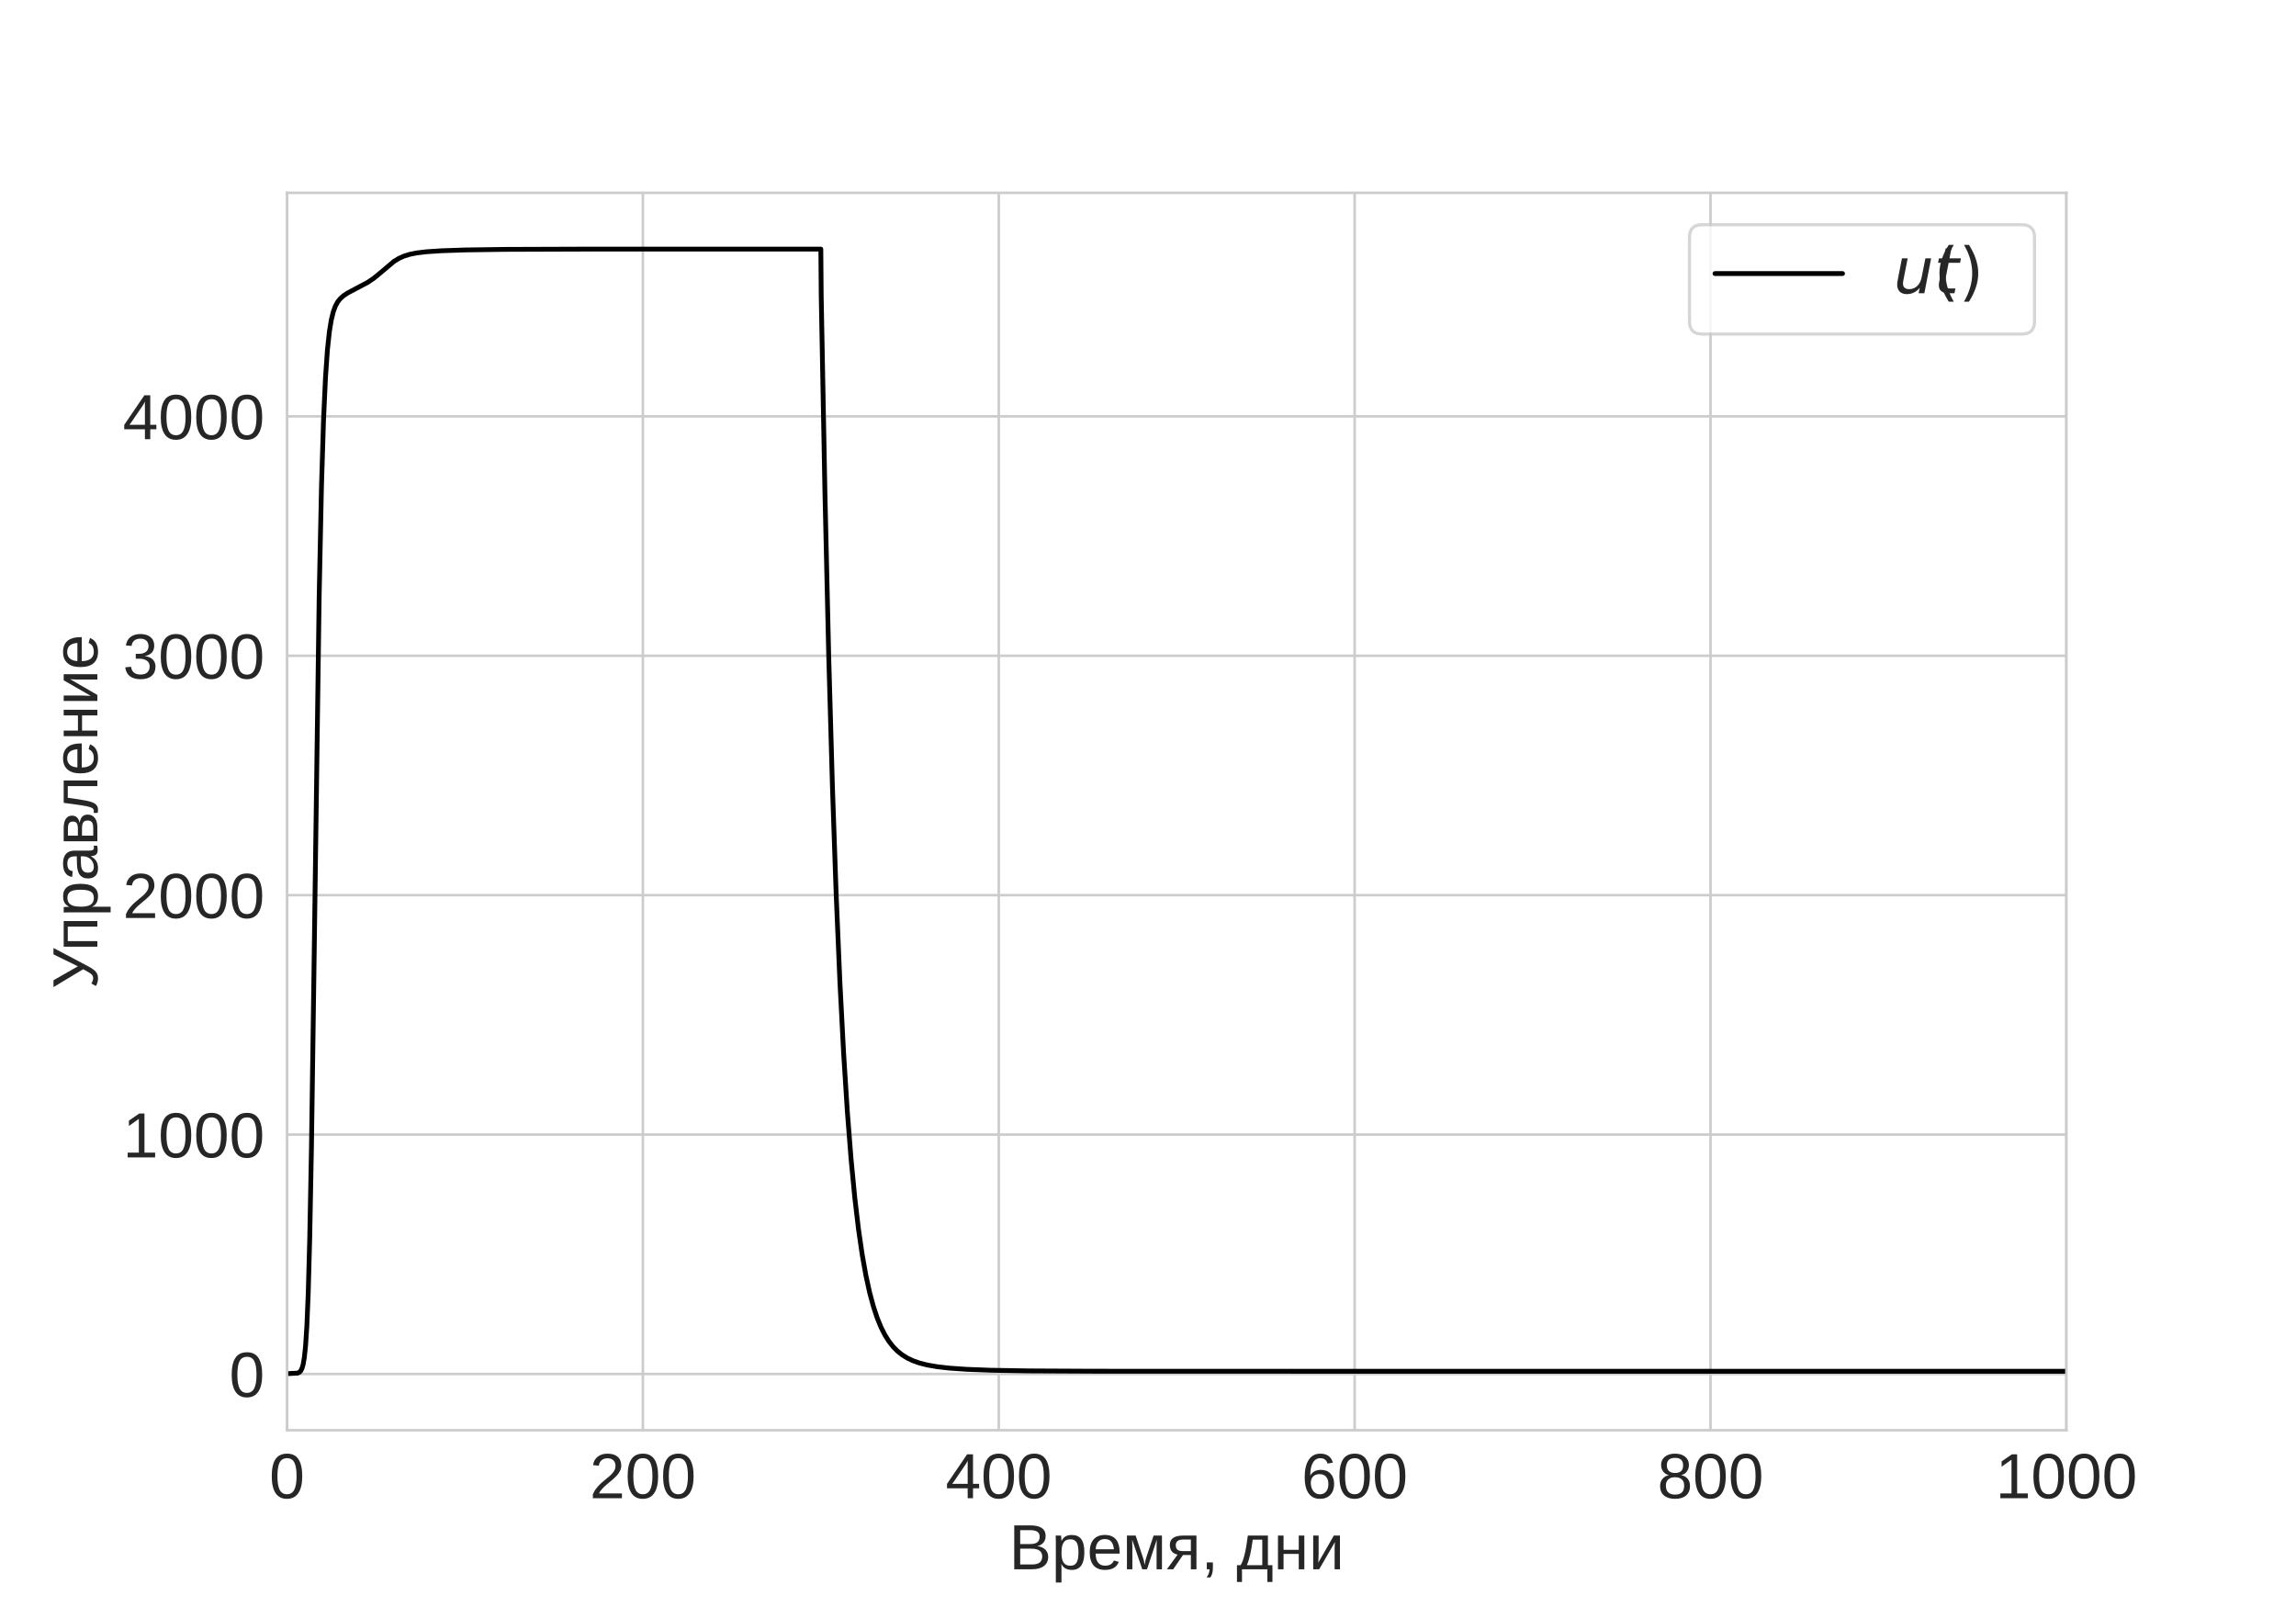
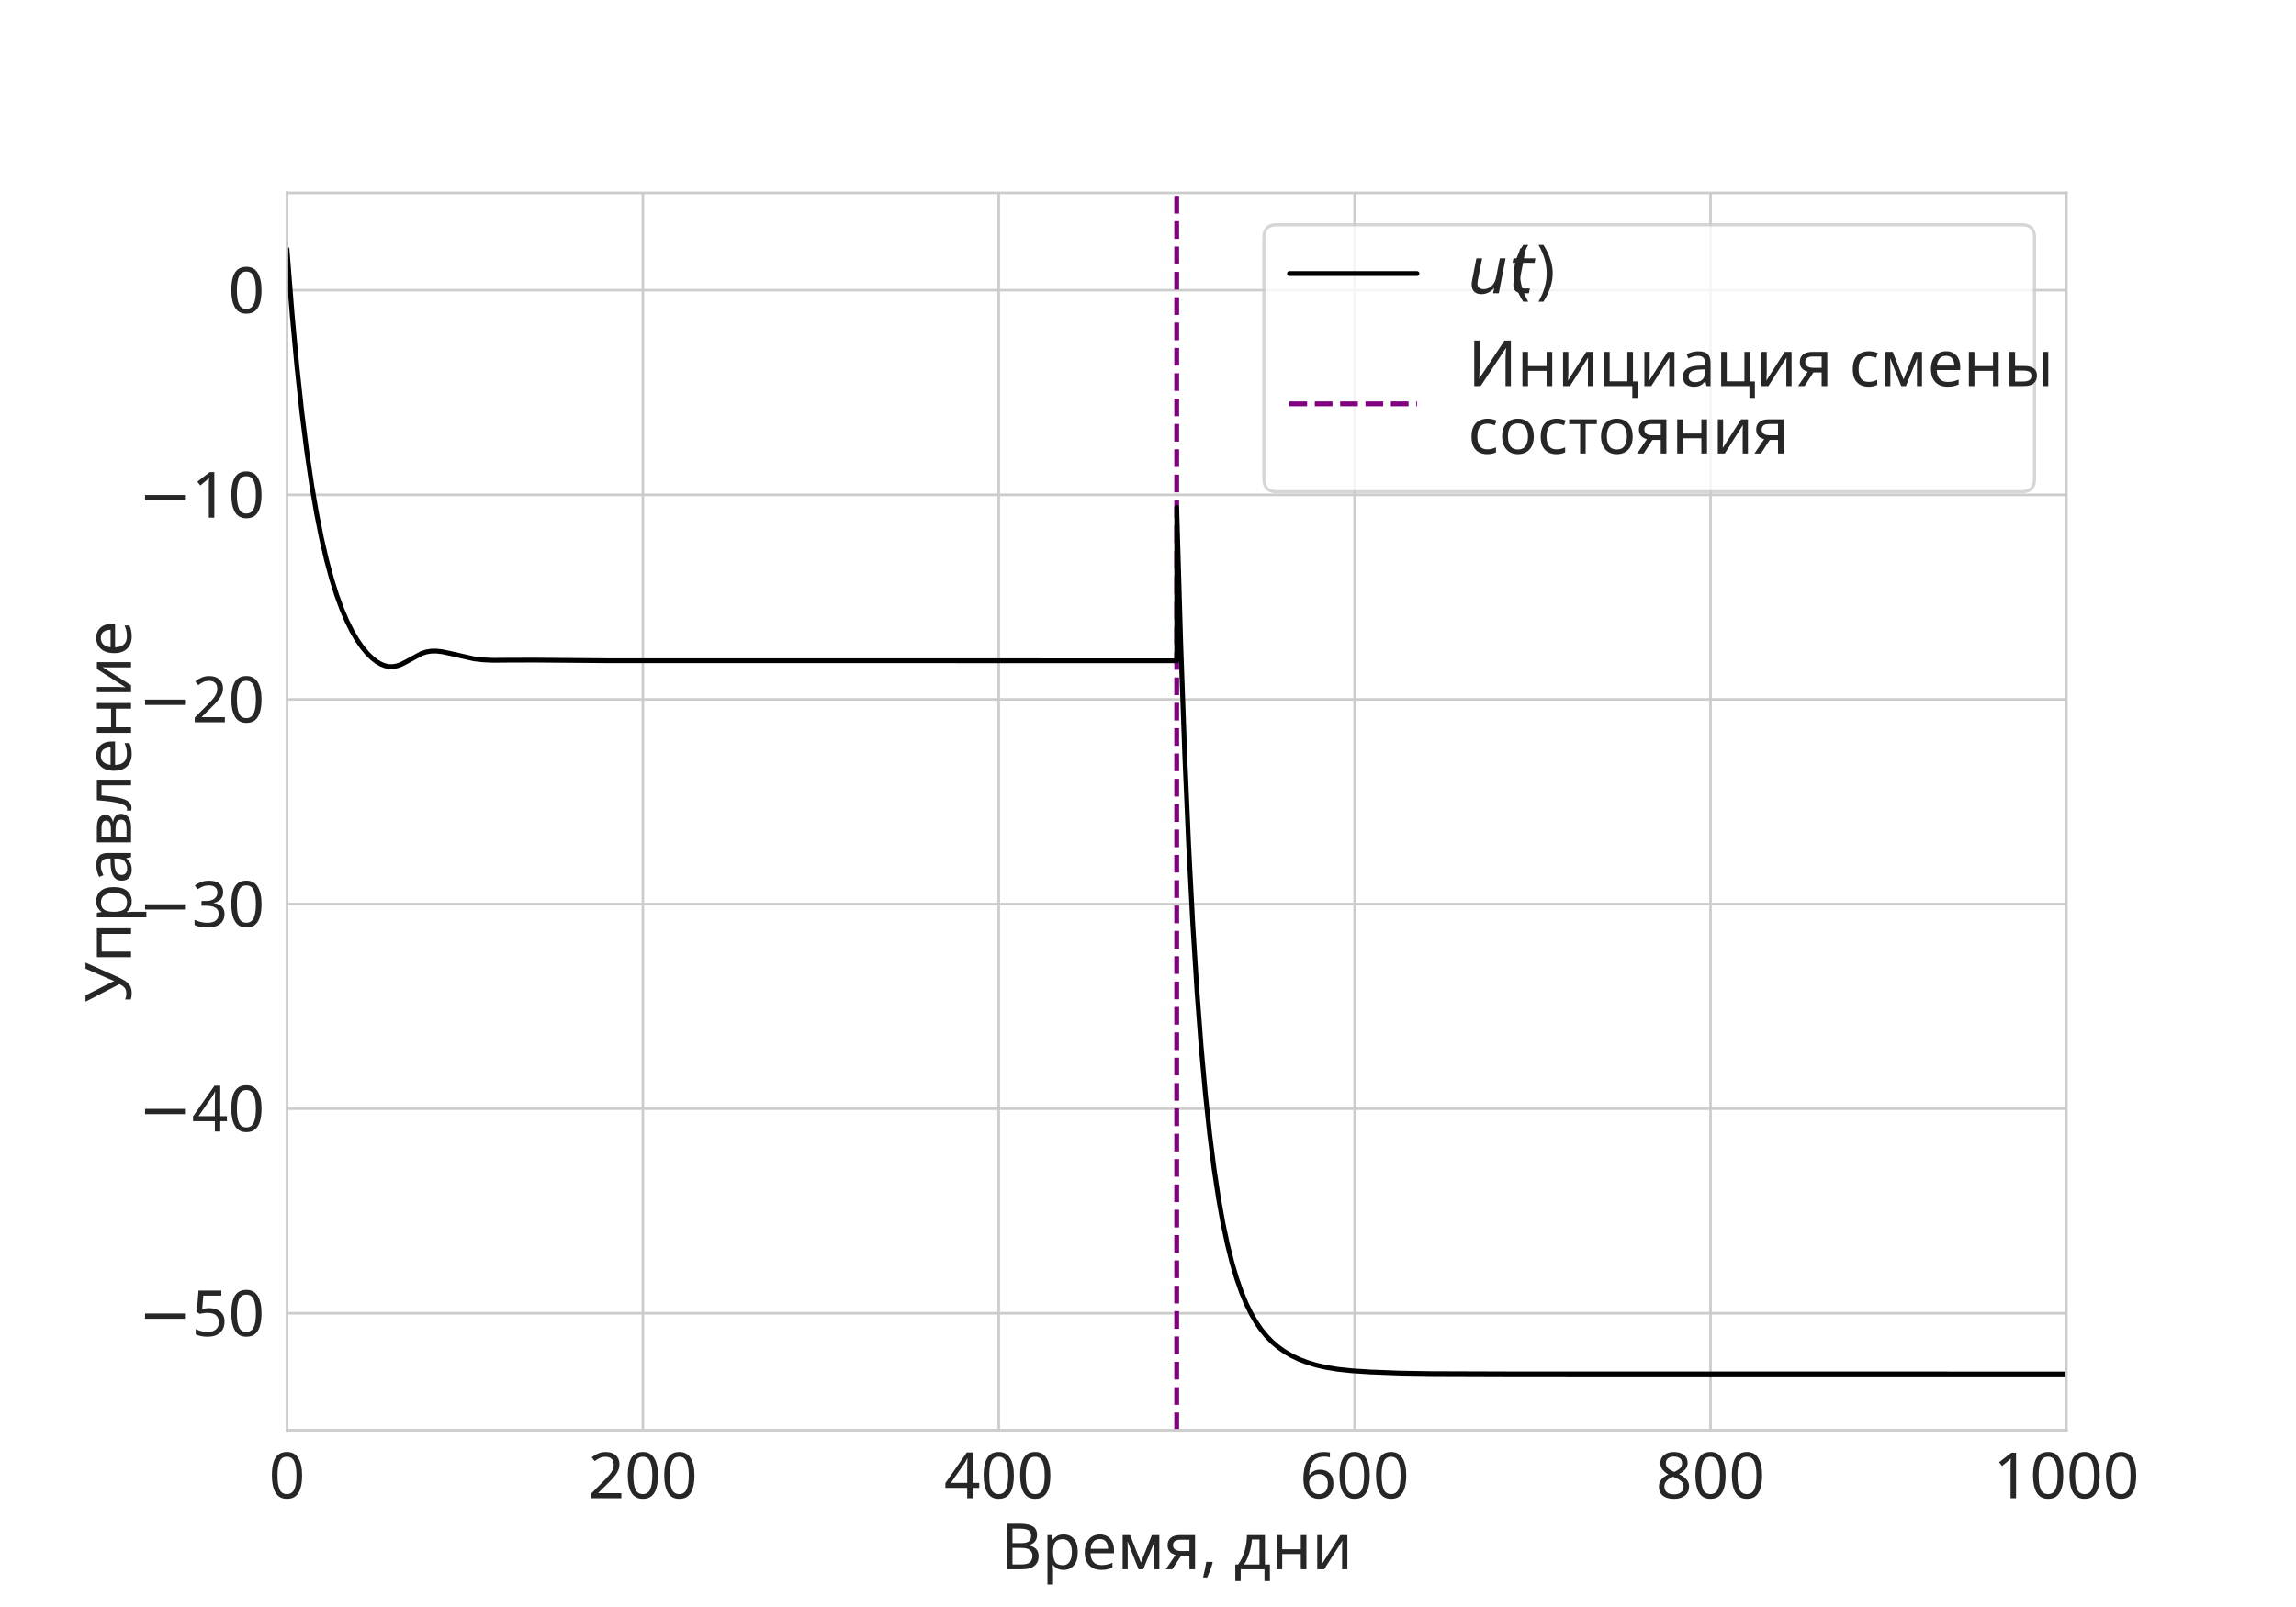
<svg xmlns="http://www.w3.org/2000/svg" width="720pt" height="504pt" viewBox="0 0 720 504" version="1.1">
  <defs>
    <style type="text/css">*{stroke-linejoin: round; stroke-linecap: butt}</style>
  </defs>
  <g id="figure_1">
    <g id="patch_1">
      <path d="M 0 504  L 720 504  L 720 0  L 0 0  z " style="fill: #ffffff" />
    </g>
    <g id="axes_1">
      <g id="patch_2">
        <path d="M 90 448.56  L 648 448.56  L 648 60.48  L 90 60.48  z " style="fill: #ffffff" />
      </g>
      <g id="matplotlib.axis_1">
        <g id="xtick_1">
          <g id="line2d_1">
-             <path d="M 90 448.56  L 90 60.48  " clip-path="url(#p8a3a92f1f8)" style="fill: none; stroke: #cccccc; stroke-width: 0.8; stroke-linecap: round" />
+             <path d="M 90 448.56  L 90 60.48  " clip-path="url(#p1a87aa22f9)" style="fill: none; stroke: #cccccc; stroke-width: 0.8; stroke-linecap: round" />
          </g>
          <g id="text_1">
-             <text style="fill: #262626; font: 20px 'Arial', 'DejaVu Sans', 'Liberation Sans', 'Bitstream Vera Sans', sans-serif; text-anchor: middle" x="90" y="469.876" transform="rotate(-0 90 469.8756)">0</text>
+             <text style="fill: #262626; font: 20px 'sans-serif'; text-anchor: middle" x="90" y="469.876" transform="rotate(-0, 90, 469.8756)">0</text>
          </g>
        </g>
        <g id="xtick_2">
          <g id="line2d_2">
-             <path d="M 201.6 448.56  L 201.6 60.48  " clip-path="url(#p8a3a92f1f8)" style="fill: none; stroke: #cccccc; stroke-width: 0.8; stroke-linecap: round" />
+             <path d="M 201.6 448.56  L 201.6 60.48  " clip-path="url(#p1a87aa22f9)" style="fill: none; stroke: #cccccc; stroke-width: 0.8; stroke-linecap: round" />
          </g>
          <g id="text_2">
-             <text style="fill: #262626; font: 20px 'Arial', 'DejaVu Sans', 'Liberation Sans', 'Bitstream Vera Sans', sans-serif; text-anchor: middle" x="201.6" y="469.876" transform="rotate(-0 201.6 469.8756)">200</text>
+             <text style="fill: #262626; font: 20px 'sans-serif'; text-anchor: middle" x="201.6" y="469.876" transform="rotate(-0, 201.6, 469.8756)">200</text>
          </g>
        </g>
        <g id="xtick_3">
          <g id="line2d_3">
-             <path d="M 313.2 448.56  L 313.2 60.48  " clip-path="url(#p8a3a92f1f8)" style="fill: none; stroke: #cccccc; stroke-width: 0.8; stroke-linecap: round" />
+             <path d="M 313.2 448.56  L 313.2 60.48  " clip-path="url(#p1a87aa22f9)" style="fill: none; stroke: #cccccc; stroke-width: 0.8; stroke-linecap: round" />
          </g>
          <g id="text_3">
-             <text style="fill: #262626; font: 20px 'Arial', 'DejaVu Sans', 'Liberation Sans', 'Bitstream Vera Sans', sans-serif; text-anchor: middle" x="313.2" y="469.876" transform="rotate(-0 313.2 469.8756)">400</text>
+             <text style="fill: #262626; font: 20px 'sans-serif'; text-anchor: middle" x="313.2" y="469.876" transform="rotate(-0, 313.2, 469.8756)">400</text>
          </g>
        </g>
        <g id="xtick_4">
          <g id="line2d_4">
-             <path d="M 424.8 448.56  L 424.8 60.48  " clip-path="url(#p8a3a92f1f8)" style="fill: none; stroke: #cccccc; stroke-width: 0.8; stroke-linecap: round" />
+             <path d="M 424.8 448.56  L 424.8 60.48  " clip-path="url(#p1a87aa22f9)" style="fill: none; stroke: #cccccc; stroke-width: 0.8; stroke-linecap: round" />
          </g>
          <g id="text_4">
-             <text style="fill: #262626; font: 20px 'Arial', 'DejaVu Sans', 'Liberation Sans', 'Bitstream Vera Sans', sans-serif; text-anchor: middle" x="424.8" y="469.876" transform="rotate(-0 424.8 469.8756)">600</text>
+             <text style="fill: #262626; font: 20px 'sans-serif'; text-anchor: middle" x="424.8" y="469.876" transform="rotate(-0, 424.8, 469.8756)">600</text>
          </g>
        </g>
        <g id="xtick_5">
          <g id="line2d_5">
-             <path d="M 536.4 448.56  L 536.4 60.48  " clip-path="url(#p8a3a92f1f8)" style="fill: none; stroke: #cccccc; stroke-width: 0.8; stroke-linecap: round" />
+             <path d="M 536.4 448.56  L 536.4 60.48  " clip-path="url(#p1a87aa22f9)" style="fill: none; stroke: #cccccc; stroke-width: 0.8; stroke-linecap: round" />
          </g>
          <g id="text_5">
-             <text style="fill: #262626; font: 20px 'Arial', 'DejaVu Sans', 'Liberation Sans', 'Bitstream Vera Sans', sans-serif; text-anchor: middle" x="536.4" y="469.876" transform="rotate(-0 536.4 469.8756)">800</text>
+             <text style="fill: #262626; font: 20px 'sans-serif'; text-anchor: middle" x="536.4" y="469.876" transform="rotate(-0, 536.4, 469.8756)">800</text>
          </g>
        </g>
        <g id="xtick_6">
          <g id="line2d_6">
-             <path d="M 648 448.56  L 648 60.48  " clip-path="url(#p8a3a92f1f8)" style="fill: none; stroke: #cccccc; stroke-width: 0.8; stroke-linecap: round" />
+             <path d="M 648 448.56  L 648 60.48  " clip-path="url(#p1a87aa22f9)" style="fill: none; stroke: #cccccc; stroke-width: 0.8; stroke-linecap: round" />
          </g>
          <g id="text_6">
-             <text style="fill: #262626; font: 20px 'Arial', 'DejaVu Sans', 'Liberation Sans', 'Bitstream Vera Sans', sans-serif; text-anchor: middle" x="648" y="469.876" transform="rotate(-0 648 469.8756)">1000</text>
+             <text style="fill: #262626; font: 20px 'sans-serif'; text-anchor: middle" x="648" y="469.876" transform="rotate(-0, 648, 469.8756)">1000</text>
          </g>
        </g>
        <g id="text_7">
-           <text style="fill: #262626; font: 20px 'Arial', 'DejaVu Sans', 'Liberation Sans', 'Bitstream Vera Sans', sans-serif; text-anchor: middle" x="369" y="492.166" transform="rotate(-0 369 492.1662)">Время, дни</text>
+           <text style="fill: #262626; font: 20px 'sans-serif'; text-anchor: middle" x="369" y="492.166" transform="rotate(-0, 369, 492.1662)">Время, дни</text>
        </g>
      </g>
      <g id="matplotlib.axis_2">
        <g id="ytick_1">
          <g id="line2d_7">
-             <path d="M 90 430.92  L 648 430.92  " clip-path="url(#p8a3a92f1f8)" style="fill: none; stroke: #cccccc; stroke-width: 0.8; stroke-linecap: round" />
+             <path d="M 90 411.883  L 648 411.883  " clip-path="url(#p1a87aa22f9)" style="fill: none; stroke: #cccccc; stroke-width: 0.8; stroke-linecap: round" />
          </g>
          <g id="text_8">
-             <text style="fill: #262626; font: 20px 'Arial', 'DejaVu Sans', 'Liberation Sans', 'Bitstream Vera Sans', sans-serif; text-anchor: end" x="83" y="438.078" transform="rotate(-0 83 438.0778)">0</text>
+             <text style="fill: #262626; font: 20px 'sans-serif'; text-anchor: end" x="83" y="419.041" transform="rotate(-0, 83, 419.0405)">−50</text>
          </g>
        </g>
        <g id="ytick_2">
          <g id="line2d_8">
-             <path d="M 90 355.834  L 648 355.834  " clip-path="url(#p8a3a92f1f8)" style="fill: none; stroke: #cccccc; stroke-width: 0.8; stroke-linecap: round" />
+             <path d="M 90 347.71  L 648 347.71  " clip-path="url(#p1a87aa22f9)" style="fill: none; stroke: #cccccc; stroke-width: 0.8; stroke-linecap: round" />
          </g>
          <g id="text_9">
-             <text style="fill: #262626; font: 20px 'Arial', 'DejaVu Sans', 'Liberation Sans', 'Bitstream Vera Sans', sans-serif; text-anchor: end" x="83" y="362.992" transform="rotate(-0 83 362.9921)">1000</text>
+             <text style="fill: #262626; font: 20px 'sans-serif'; text-anchor: end" x="83" y="354.867" transform="rotate(-0, 83, 354.8675)">−40</text>
          </g>
        </g>
        <g id="ytick_3">
          <g id="line2d_9">
-             <path d="M 90 280.749  L 648 280.749  " clip-path="url(#p8a3a92f1f8)" style="fill: none; stroke: #cccccc; stroke-width: 0.8; stroke-linecap: round" />
+             <path d="M 90 283.537  L 648 283.537  " clip-path="url(#p1a87aa22f9)" style="fill: none; stroke: #cccccc; stroke-width: 0.8; stroke-linecap: round" />
          </g>
          <g id="text_10">
-             <text style="fill: #262626; font: 20px 'Arial', 'DejaVu Sans', 'Liberation Sans', 'Bitstream Vera Sans', sans-serif; text-anchor: end" x="83" y="287.906" transform="rotate(-0 83 287.9063)">2000</text>
+             <text style="fill: #262626; font: 20px 'sans-serif'; text-anchor: end" x="83" y="290.694" transform="rotate(-0, 83, 290.6945)">−30</text>
          </g>
        </g>
        <g id="ytick_4">
          <g id="line2d_10">
-             <path d="M 90 205.663  L 648 205.663  " clip-path="url(#p8a3a92f1f8)" style="fill: none; stroke: #cccccc; stroke-width: 0.8; stroke-linecap: round" />
+             <path d="M 90 219.364  L 648 219.364  " clip-path="url(#p1a87aa22f9)" style="fill: none; stroke: #cccccc; stroke-width: 0.8; stroke-linecap: round" />
          </g>
          <g id="text_11">
-             <text style="fill: #262626; font: 20px 'Arial', 'DejaVu Sans', 'Liberation Sans', 'Bitstream Vera Sans', sans-serif; text-anchor: end" x="83" y="212.821" transform="rotate(-0 83 212.8206)">3000</text>
+             <text style="fill: #262626; font: 20px 'sans-serif'; text-anchor: end" x="83" y="226.521" transform="rotate(-0, 83, 226.5214)">−20</text>
          </g>
        </g>
        <g id="ytick_5">
          <g id="line2d_11">
-             <path d="M 90 130.577  L 648 130.577  " clip-path="url(#p8a3a92f1f8)" style="fill: none; stroke: #cccccc; stroke-width: 0.8; stroke-linecap: round" />
+             <path d="M 90 155.191  L 648 155.191  " clip-path="url(#p1a87aa22f9)" style="fill: none; stroke: #cccccc; stroke-width: 0.8; stroke-linecap: round" />
          </g>
          <g id="text_12">
-             <text style="fill: #262626; font: 20px 'Arial', 'DejaVu Sans', 'Liberation Sans', 'Bitstream Vera Sans', sans-serif; text-anchor: end" x="83" y="137.735" transform="rotate(-0 83 137.7349)">4000</text>
+             <text style="fill: #262626; font: 20px 'sans-serif'; text-anchor: end" x="83" y="162.348" transform="rotate(-0, 83, 162.3484)">−10</text>
          </g>
        </g>
-         <g id="text_13">
-           <text style="fill: #262626; font: 20px 'Arial', 'DejaVu Sans', 'Liberation Sans', 'Bitstream Vera Sans', sans-serif; text-anchor: middle" x="30.538" y="254.52" transform="rotate(-90 30.5375 254.52)">Управление</text>
+         <g id="ytick_6">
+           <g id="line2d_12">
+             <path d="M 90 91.018  L 648 91.018  " clip-path="url(#p1a87aa22f9)" style="fill: none; stroke: #cccccc; stroke-width: 0.8; stroke-linecap: round" />
+           </g>
+           <g id="text_13">
+             <text style="fill: #262626; font: 20px 'sans-serif'; text-anchor: end" x="83" y="98.175" transform="rotate(-0, 83, 98.17535)">0</text>
+           </g>
+         </g>
+         <g id="text_14">
+           <text style="fill: #262626; font: 20px 'sans-serif'; text-anchor: middle" x="41.1" y="254.52" transform="rotate(-90, 41.1, 254.52)">Управление</text>
        </g>
      </g>
-       <g id="line2d_12">
-         <path d="M 90 430.92  L 90.112 430.81  L 93.292 430.654  L 93.884 430.382  L 94.313 429.933  L 94.693 429.19  L 95.061 427.936  L 95.435 425.789  L 95.82 422.142  L 96.222 416.005  L 96.651 405.696  L 97.12 388.651  L 97.667 359.946  L 98.409 307.816  L 100.089 186.97  L 100.803 152.883  L 101.45 131.845  L 102.07 118.425  L 102.678 109.742  L 103.286 104.052  L 103.9 100.287  L 104.525 97.757  L 105.183 95.978  L 105.892 94.683  L 106.701 93.662  L 107.694 92.773  L 109.05 91.874  L 111.304 90.679  L 115.3 88.563  L 117.225 87.261  L 119.211 85.635  L 123.536 81.99  L 125.121 81.023  L 126.722 80.309  L 128.519 79.756  L 130.74 79.315  L 133.781 78.953  L 138.418 78.645  L 145.94 78.389  L 158.188 78.213  L 182.159 78.132  L 257.406 78.12  L 257.523 92.851  L 258.695 154.73  L 259.872 205.519  L 261.044 246.811  L 262.216 280.54  L 263.387 308.073  L 264.554 330.432  L 265.72 348.672  L 266.886 363.543  L 268.052 375.658  L 269.218 385.524  L 270.385 393.555  L 271.551 400.092  L 272.723 405.433  L 273.9 409.795  L 275.089 413.369  L 276.288 416.293  L 277.51 418.702  L 278.766 420.698  L 280.072 422.362  L 281.444 423.754  L 282.912 424.926  L 284.513 425.92  L 286.304 426.767  L 288.369 427.492  L 290.824 428.112  L 293.86 428.64  L 297.788 429.086  L 303.139 429.457  L 310.806 429.749  L 322.407 429.949  L 342.958 430.051  L 415.297 430.072  L 647.994 430.072  L 647.994 430.072  " clip-path="url(#p8a3a92f1f8)" style="fill: none; stroke: #000000; stroke-width: 1.5; stroke-linecap: round" />
+       <g id="line2d_13">
+         <path d="M 369 448.56  L 369 60.48  " clip-path="url(#p1a87aa22f9)" style="fill: none; stroke-dasharray: 5.55,2.4; stroke-dashoffset: 0; stroke: #800080; stroke-width: 1.5" />
+       </g>
+       <g id="line2d_14">
+         <path d="M 90 91.018  L 90.006 78.12  L 90.112 79.519  L 91.624 98.737  L 93.125 115.052  L 94.637 129.122  L 96.16 141.263  L 97.7 151.792  L 99.252 160.899  L 100.814 168.779  L 102.388 175.596  L 103.972 181.493  L 105.563 186.574  L 107.164 190.964  L 108.777 194.751  L 110.395 197.996  L 112.013 200.755  L 113.62 203.066  L 115.199 204.956  L 116.728 206.449  L 118.185 207.567  L 119.552 208.345  L 120.841 208.829  L 122.068 209.056  L 123.274 209.055  L 124.501 208.829  L 125.84 208.349  L 127.486 207.506  L 132.218 204.936  L 133.736 204.457  L 135.226 204.22  L 136.811 204.197  L 138.652 204.402  L 141.107 204.916  L 148.601 206.621  L 151.458 206.955  L 154.644 207.094  L 159.683 207.055  L 167.646 207.034  L 190.15 207.221  L 340.62 207.238  L 369.006 207.238  L 369.017 159.108  L 369.117 162.894  L 370.283 202.318  L 371.505 236.334  L 372.761 265.279  L 374.044 289.869  L 375.344 310.627  L 376.661 328.196  L 377.995 343.098  L 379.345 355.761  L 380.712 366.542  L 382.096 375.734  L 383.497 383.584  L 384.914 390.294  L 386.348 396.036  L 387.799 400.951  L 389.272 405.175  L 390.768 408.802  L 392.291 411.925  L 393.853 414.63  L 395.46 416.974  L 397.134 419.027  L 398.892 420.834  L 400.761 422.439  L 402.776 423.874  L 404.963 425.158  L 407.357 426.304  L 409.985 427.313  L 412.864 428.177  L 416.034 428.893  L 419.599 429.465  L 423.879 429.918  L 429.777 430.301  L 439.001 430.659  L 448.8 430.822  L 477.252 430.913  L 647.994 430.918  L 647.994 430.918  " clip-path="url(#p1a87aa22f9)" style="fill: none; stroke: #000000; stroke-width: 1.5; stroke-linecap: round" />
      </g>
      <g id="patch_3">
        <path d="M 90 448.56  L 90 60.48  " style="fill: none; stroke: #cccccc; stroke-width: 0.8; stroke-linejoin: miter; stroke-linecap: square" />
      </g>
      <g id="patch_4">
        <path d="M 648 448.56  L 648 60.48  " style="fill: none; stroke: #cccccc; stroke-width: 0.8; stroke-linejoin: miter; stroke-linecap: square" />
      </g>
      <g id="patch_5">
        <path d="M 90 448.56  L 648 448.56  " style="fill: none; stroke: #cccccc; stroke-width: 0.8; stroke-linejoin: miter; stroke-linecap: square" />
      </g>
      <g id="patch_6">
        <path d="M 90 60.48  L 648 60.48  " style="fill: none; stroke: #cccccc; stroke-width: 0.8; stroke-linejoin: miter; stroke-linecap: square" />
      </g>
      <g id="legend_1">
        <g id="patch_7">
-           <path d="M 533.8 104.771  L 634 104.771  Q 638 104.771 638 100.771  L 638 74.48  Q 638 70.48 634 70.48  L 533.8 70.48  Q 529.8 70.48 529.8 74.48  L 529.8 100.771  Q 529.8 104.771 533.8 104.771  z " style="fill: #ffffff; opacity: 0.8; stroke: #cccccc; stroke-linejoin: miter" />
+           <path d="M 400.353 154.215  L 634 154.215  Q 638 154.215 638 150.215  L 638 74.48  Q 638 70.48 634 70.48  L 400.353 70.48  Q 396.353 70.48 396.353 74.48  L 396.353 150.215  Q 396.353 154.215 400.353 154.215  z " style="fill: #ffffff; opacity: 0.8; stroke: #cccccc; stroke-linejoin: miter" />
        </g>
-         <g id="line2d_13">
-           <path d="M 537.8 85.796  L 557.8 85.796  L 577.8 85.796  " style="fill: none; stroke: #000000; stroke-width: 1.5; stroke-linecap: round" />
+         <g id="line2d_15">
+           <path d="M 404.353 85.796  L 424.353 85.796  L 444.353 85.796  " style="fill: none; stroke: #000000; stroke-width: 1.5; stroke-linecap: round" />
        </g>
-         <g id="text_14">
-           <g style="fill: #262626" transform="translate(593.8 92.79563)">
+         <g id="text_15">
+           <g style="fill: #262626" transform="translate(460.3531 92.79563)">
            <text>
              <tspan style="font: oblique 20px 'DejaVu Sans'" x="0 20.479" y="-0.828">ut</tspan>
              <tspan style="font: 20px 'DejaVu Sans'" x="12.676 28.32" y="-0.828">()</tspan>
            </text>
          </g>
        </g>
+         <g id="line2d_16">
+           <path d="M 404.353 126.651  L 424.353 126.651  L 444.353 126.651  " style="fill: none; stroke-dasharray: 5.55,2.4; stroke-dashoffset: 0; stroke: #800080; stroke-width: 1.5" />
+         </g>
+         <g id="text_16">
+           <text style="fill: #262626; font: 20px 'sans-serif'" transform="translate(460.3531 121.0863)">Инициация смены</text>
+           <text style="fill: #262626; font: 20px 'sans-serif'" transform="translate(460.3531 142.24)">состояния</text>
+         </g>
      </g>
    </g>
  </g>
  <defs>
-     <clipPath id="p8a3a92f1f8">
+     <clipPath id="p1a87aa22f9">
      <rect x="90" y="60.48" width="558" height="388.08" />
    </clipPath>
  </defs>
</svg>
